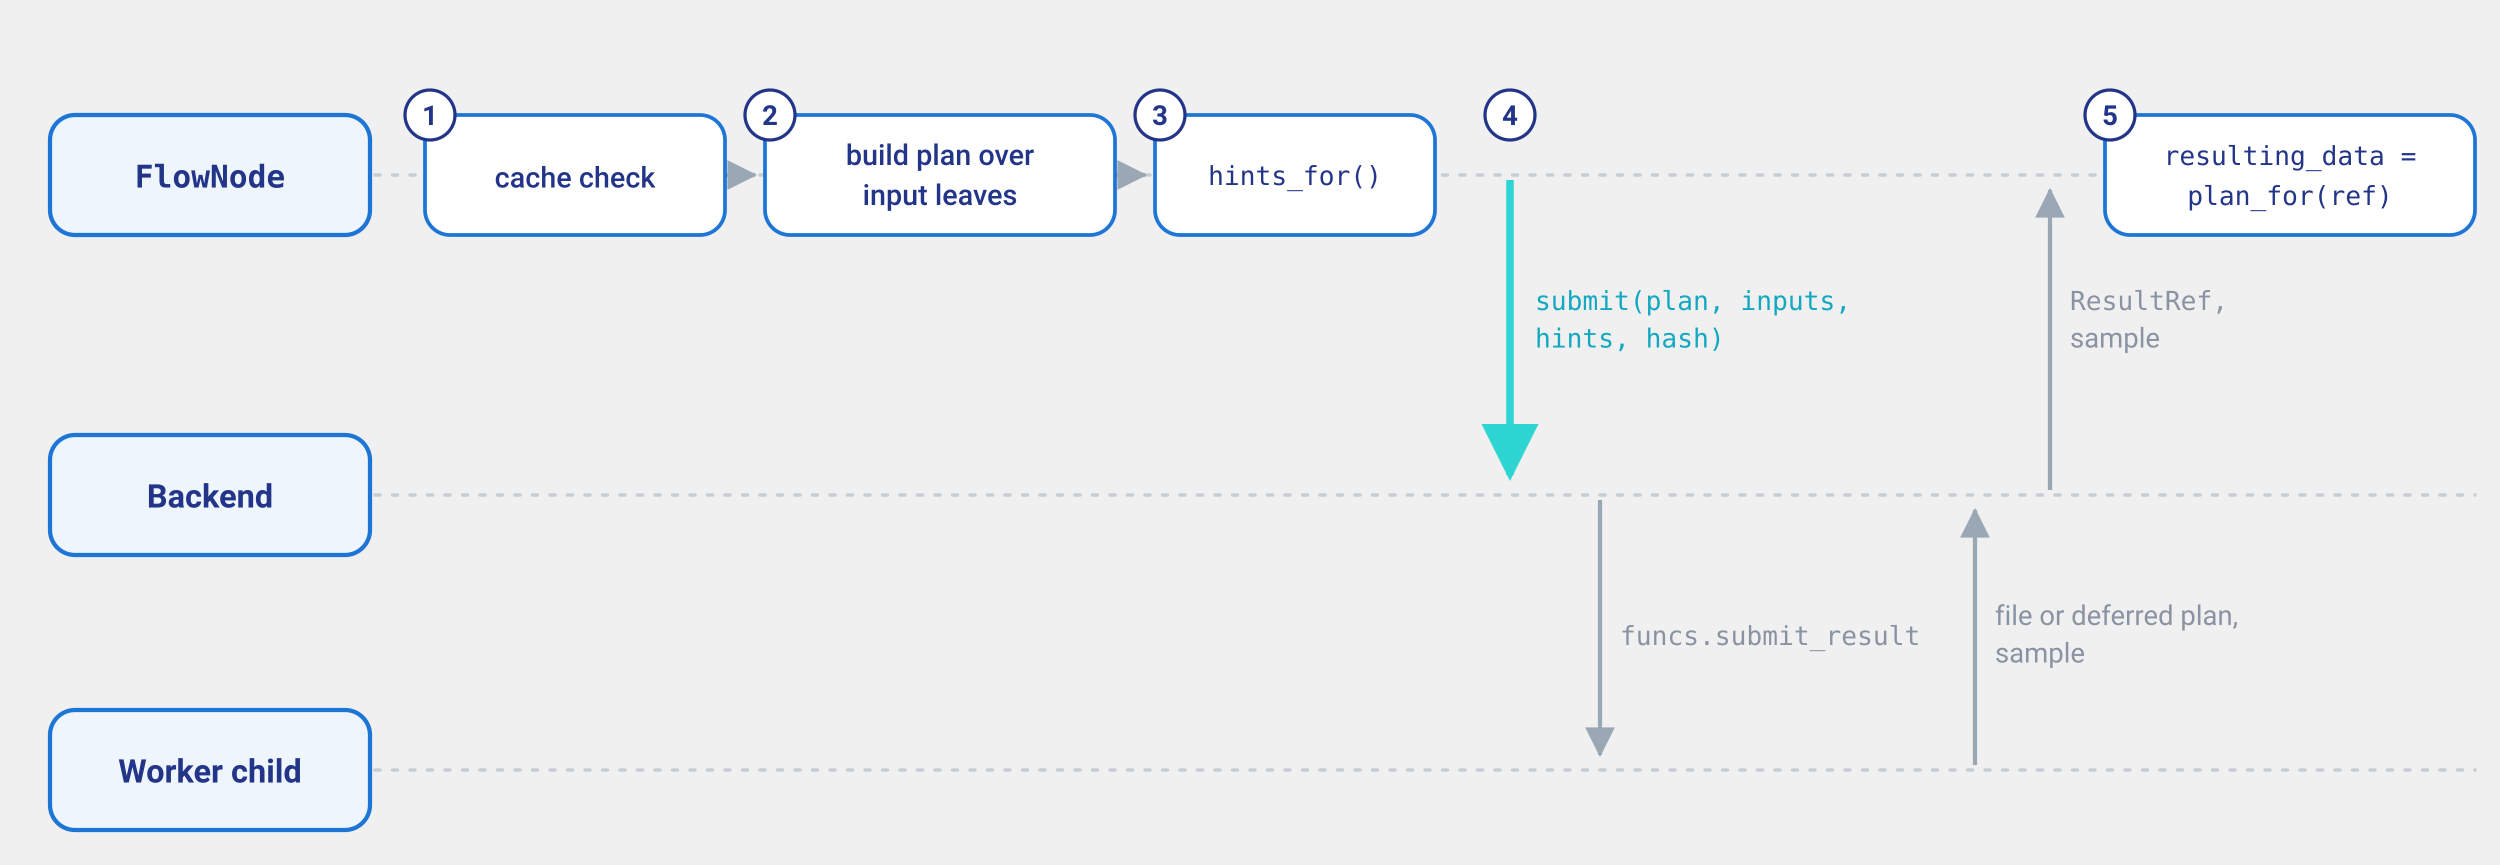
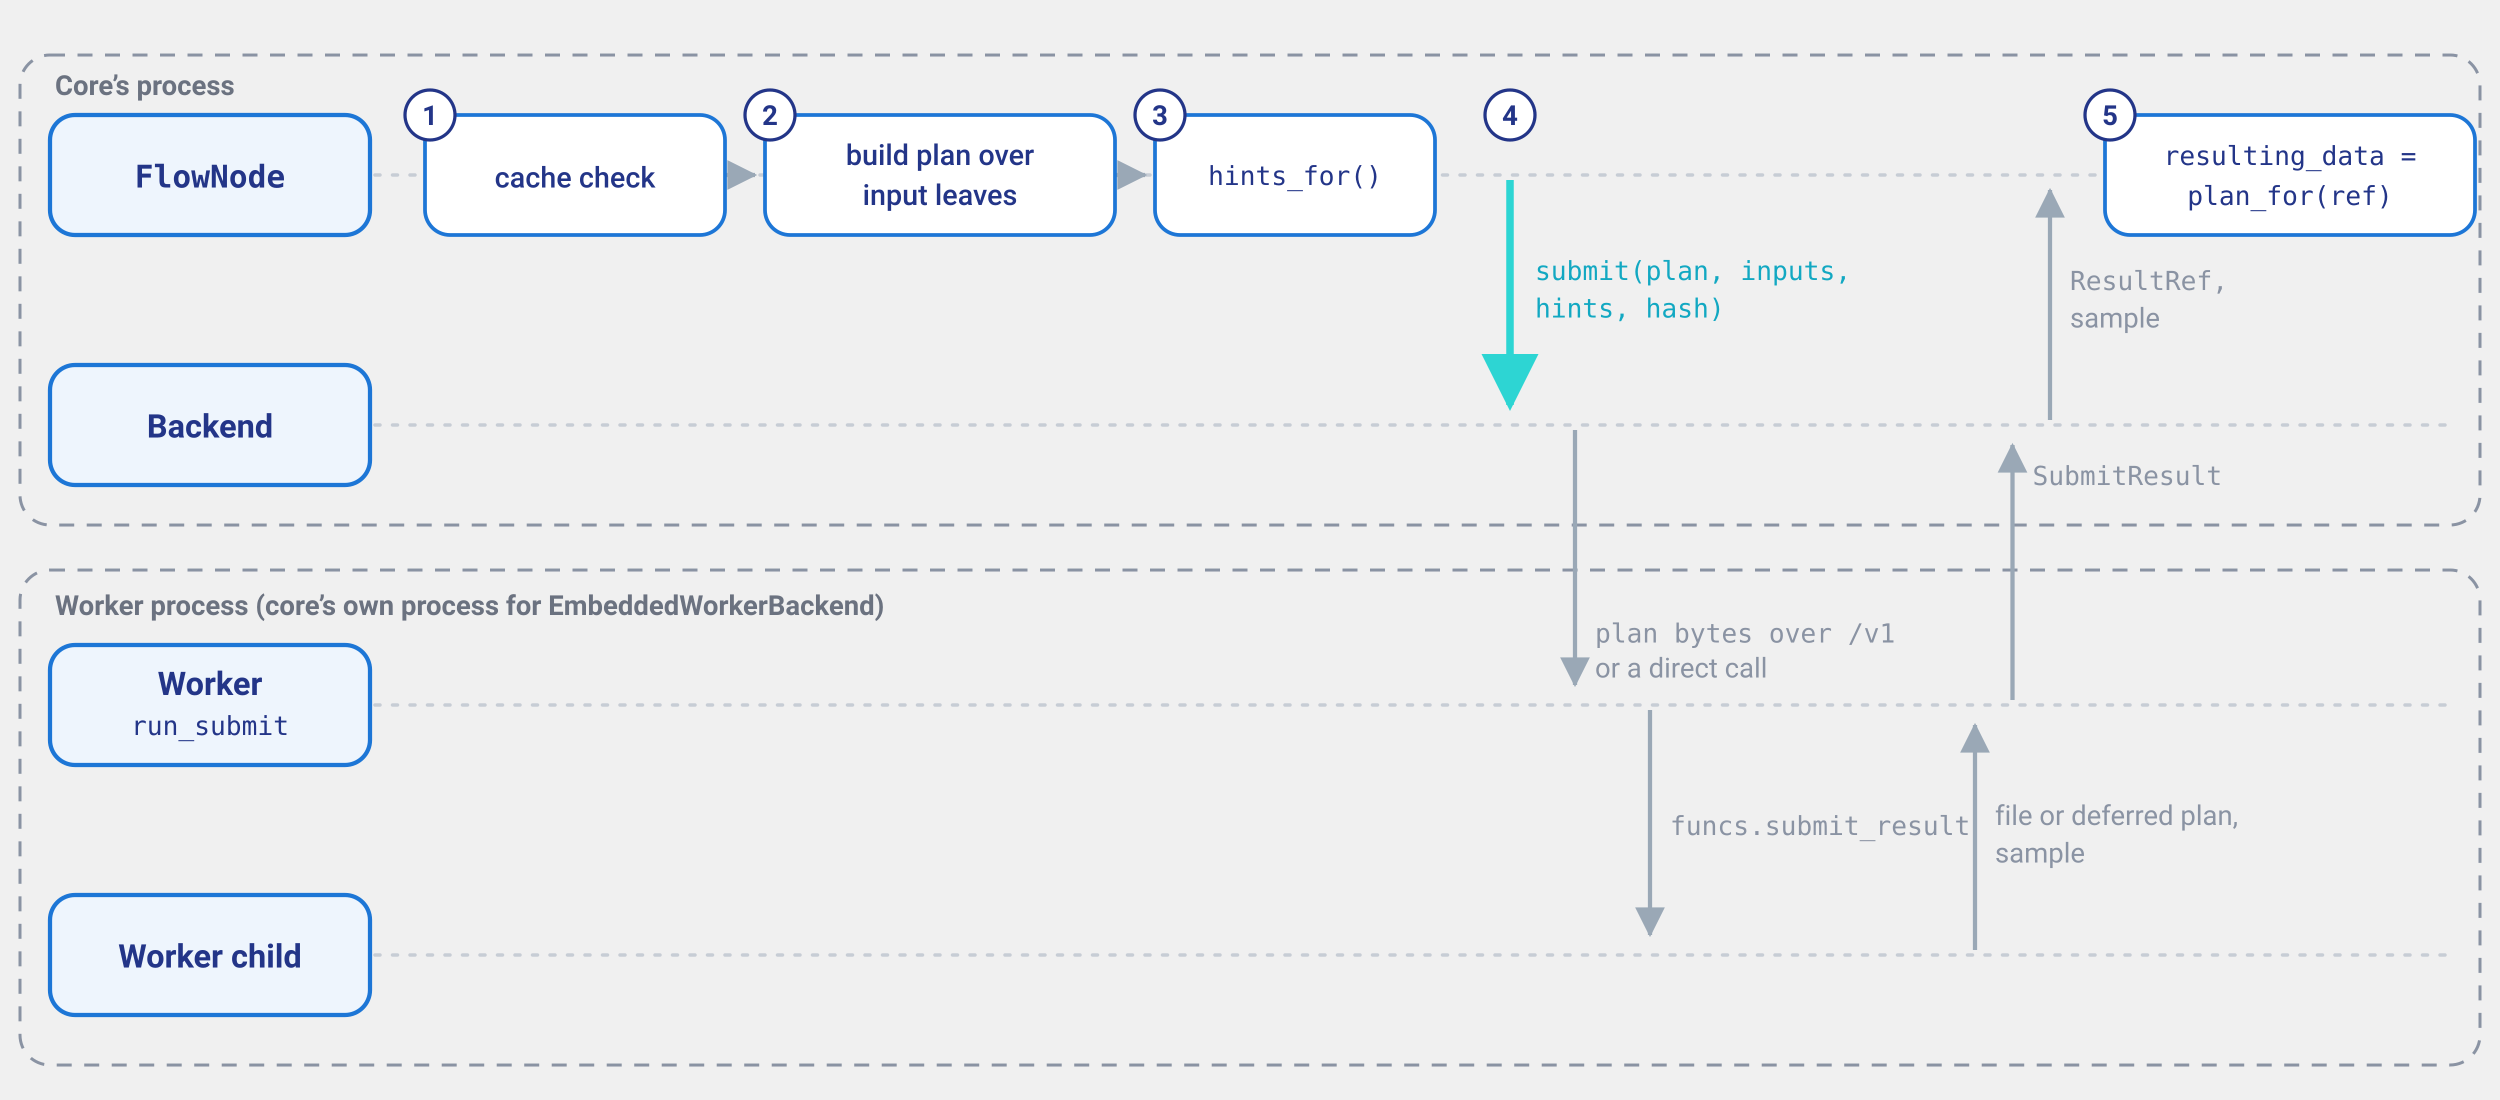
- <svg xmlns="http://www.w3.org/2000/svg" viewBox="0 0 1000 346" role="img" aria-label="One node submitting a plain Polars plan, in five steps across FlowNode, the backend and a worker child: first FlowNode runs its cache check, second it builds the plan over its inputs' leaves, third it describes the plan with hints_for; fourth it calls submit with the plan, inputs, hints and its hash, the backend runs funcs.submit_result in a worker child, and the child answers a file or a deferred plan and a sample; fifth the backend answers a ResultRef and the sample, and FlowNode sets resulting_data to plan_for of the reference.">
+ <svg xmlns="http://www.w3.org/2000/svg" viewBox="0 0 1000 440" role="img" aria-label="One node submitting a plain Polars plan, in five steps. In core's process, FlowNode runs its cache check, builds the plan over its inputs' leaves and describes it with hints_for, then calls submit on the backend with the plan, inputs, hints and its hash. The backend, also in core's process, sends the plan bytes over the worker's /v1 submit, or by a direct call for the embedded worker, to service.run_submit, which runs funcs.submit_result in a worker child. The child answers a file or a deferred plan and a sample, run_submit answers a SubmitResult, the backend answers FlowNode a ResultRef and the sample, and FlowNode sets resulting_data to plan_for of the reference.">
  <defs>
    <marker id="ah" markerWidth="10" markerHeight="10" refX="7.5" refY="4.5" orient="auto">
      <path d="M1,1 L8,4.5 L1,8 Z" fill="#9aa8b6" />
    </marker>
    <marker id="ahc" markerWidth="11" markerHeight="11" refX="7.8" refY="5" orient="auto">
      <path d="M1,1.2 L8.6,5 L1,8.8 Z" fill="#2DD5D3" />
    </marker>
  </defs>
  <style>
    .box   { fill:#ffffff; stroke:#1D76D6; stroke-width:1.5; }
    .head  { fill:#eef5fd; stroke:#1D76D6; stroke-width:1.7; }
+     .band  { fill:none; stroke:#8a93a3; stroke-width:1.2; stroke-dasharray:6 5; }
    .life  { fill:none; stroke:#c7cdd5; stroke-width:1.4; stroke-dasharray:2 5; stroke-linecap:round; }
    .tm    { font-family:'Roboto Mono',Menlo,Consolas,monospace; font-weight:600; font-size:12.5px; fill:#233588; }
    .t     { font-family:Roboto,Arial,sans-serif; font-weight:600; font-size:13px; fill:#233588; }
    .st    { font-family:Roboto,Arial,sans-serif; font-weight:500; font-size:11.5px; fill:#233588; }
    .sm    { font-family:'Roboto Mono',Menlo,Consolas,monospace; font-size:10.5px; fill:#233588; }
    .bc    { fill:#ffffff; stroke:#233588; stroke-width:1.3; }
    .bdg   { font-family:Roboto,Arial,sans-serif; font-weight:700; font-size:11px; fill:#233588; }
+     .bl    { font-family:Roboto,Arial,sans-serif; font-weight:600; font-size:11px; fill:#6b7280; }
    .albl  { font-family:Roboto,Arial,sans-serif; font-size:11px; fill:#8a93a3; }
    .am    { font-family:'Roboto Mono',Menlo,Consolas,monospace; font-size:10.5px; fill:#8a93a3; }
    .amc   { font-family:'Roboto Mono',Menlo,Consolas,monospace; font-size:10.5px; fill:#12a8c2; }
    .arw   { fill:none; stroke:#9aa8b6; stroke-width:1.7; }
    .arwc  { fill:none; stroke:#2DD5D3; stroke-width:3; }
-     @media (prefers-color-scheme: dark) { .albl, .am { fill:#aeb6c0; } }
-     [data-md-color-scheme="slate"] .albl, [data-md-color-scheme="slate"] .am { fill:#aeb6c0; }
+     @media (prefers-color-scheme: dark) { .albl, .am, .bl { fill:#aeb6c0; } }
+     [data-md-color-scheme="slate"] .albl, [data-md-color-scheme="slate"] .am, [data-md-color-scheme="slate"] .bl { fill:#aeb6c0; }
  </style>
-   <path class="life" d="M150,70 H990" />
-   <path class="life" d="M150,198 H990" />
-   <path class="life" d="M150,308 H990" />
+   <rect class="band" x="8" y="22" width="984" height="188" rx="12" />
+   <text class="bl" x="22" y="38">Core’s process</text>
+   <rect class="band" x="8" y="228" width="984" height="198" rx="12" />
+   <text class="bl" x="22" y="246">Worker process (core’s own process for EmbeddedWorkerBackend)</text>
+   <path class="life" d="M150,70 H980" />
+   <path class="life" d="M150,170 H980" />
+   <path class="life" d="M150,282 H980" />
+   <path class="life" d="M150,382 H980" />
  <rect class="head" x="20" y="46" width="128" height="48" rx="10" />
  <text class="tm" x="84" y="75" text-anchor="middle">FlowNode</text>
-   <rect class="head" x="20" y="174" width="128" height="48" rx="10" />
-   <text class="t" x="84" y="203" text-anchor="middle">Backend</text>
-   <rect class="head" x="20" y="284" width="128" height="48" rx="10" />
-   <text class="t" x="84" y="313" text-anchor="middle">Worker child</text>
+   <rect class="head" x="20" y="146" width="128" height="48" rx="10" />
+   <text class="t" x="84" y="175" text-anchor="middle">Backend</text>
+   <rect class="head" x="20" y="258" width="128" height="48" rx="10" />
+   <text class="t" x="84" y="278" text-anchor="middle">Worker</text>
+   <text class="sm" x="84" y="294" text-anchor="middle">run_submit</text>
+   <rect class="head" x="20" y="358" width="128" height="48" rx="10" />
+   <text class="t" x="84" y="387" text-anchor="middle">Worker child</text>
  <path class="arw" d="M290,70 H302" marker-end="url(#ah)" />
  <path class="arw" d="M446,70 H458" marker-end="url(#ah)" />
  <g>
    <rect class="box" x="170" y="46" width="120" height="48" rx="10" />
    <text class="st" x="230" y="75" text-anchor="middle">cache check</text>
    <circle class="bc" cx="172" cy="46" r="10" />
    <text class="bdg" x="172" y="50" text-anchor="middle">1</text>
  </g>
  <g>
    <rect class="box" x="306" y="46" width="140" height="48" rx="10" />
    <text class="st" x="376" y="66" text-anchor="middle">build plan over</text>
    <text class="st" x="376" y="82" text-anchor="middle">input leaves</text>
    <circle class="bc" cx="308" cy="46" r="10" />
    <text class="bdg" x="308" y="50" text-anchor="middle">2</text>
  </g>
  <g>
    <rect class="box" x="462" y="46" width="112" height="48" rx="10" />
    <text class="sm" x="518" y="74" text-anchor="middle">hints_for()</text>
    <circle class="bc" cx="464" cy="46" r="10" />
    <text class="bdg" x="464" y="50" text-anchor="middle">3</text>
  </g>
  <circle class="bc" cx="604" cy="46" r="10" />
  <text class="bdg" x="604" y="50" text-anchor="middle">4</text>
-   <path class="arwc" d="M604,72 V190" marker-end="url(#ahc)" />
-   <text class="amc" x="614" y="124">submit(plan, inputs,</text>
-   <text class="amc" x="614" y="139">hints, hash)</text>
-   <path class="arw" d="M640,200 V302" marker-end="url(#ah)" />
-   <text class="am" x="648" y="258">funcs.submit_result</text>
-   <path class="arw" d="M790,306 V204" marker-end="url(#ah)" />
-   <text class="albl" x="798" y="250">file or deferred plan,</text>
-   <text class="albl" x="798" y="265">sample</text>
-   <path class="arw" d="M820,196 V76" marker-end="url(#ah)" />
-   <text class="am" x="828" y="124">ResultRef,</text>
-   <text class="albl" x="828" y="139">sample</text>
+   <path class="arwc" d="M604,72 V162" marker-end="url(#ahc)" />
+   <text class="amc" x="614" y="112">submit(plan, inputs,</text>
+   <text class="amc" x="614" y="127">hints, hash)</text>
+   <path class="arw" d="M630,172 V274" marker-end="url(#ah)" />
+   <text class="am" x="638" y="257">plan bytes over /v1</text>
+   <text class="albl" x="638" y="271">or a direct call</text>
+   <path class="arw" d="M660,284 V374" marker-end="url(#ah)" />
+   <text class="am" x="668" y="334">funcs.submit_result</text>
+   <path class="arw" d="M790,380 V290" marker-end="url(#ah)" />
+   <text class="albl" x="798" y="330">file or deferred plan,</text>
+   <text class="albl" x="798" y="345">sample</text>
+   <path class="arw" d="M805,280 V178" marker-end="url(#ah)" />
+   <text class="am" x="813" y="194">SubmitResult</text>
+   <path class="arw" d="M820,168 V76" marker-end="url(#ah)" />
+   <text class="am" x="828" y="116">ResultRef,</text>
+   <text class="albl" x="828" y="131">sample</text>
  <g>
    <rect class="box" x="842" y="46" width="148" height="48" rx="10" />
    <text class="sm" x="916" y="66" text-anchor="middle">resulting_data =</text>
    <text class="sm" x="916" y="82" text-anchor="middle">plan_for(ref)</text>
    <circle class="bc" cx="844" cy="46" r="10" />
    <text class="bdg" x="844" y="50" text-anchor="middle">5</text>
  </g>
</svg>
